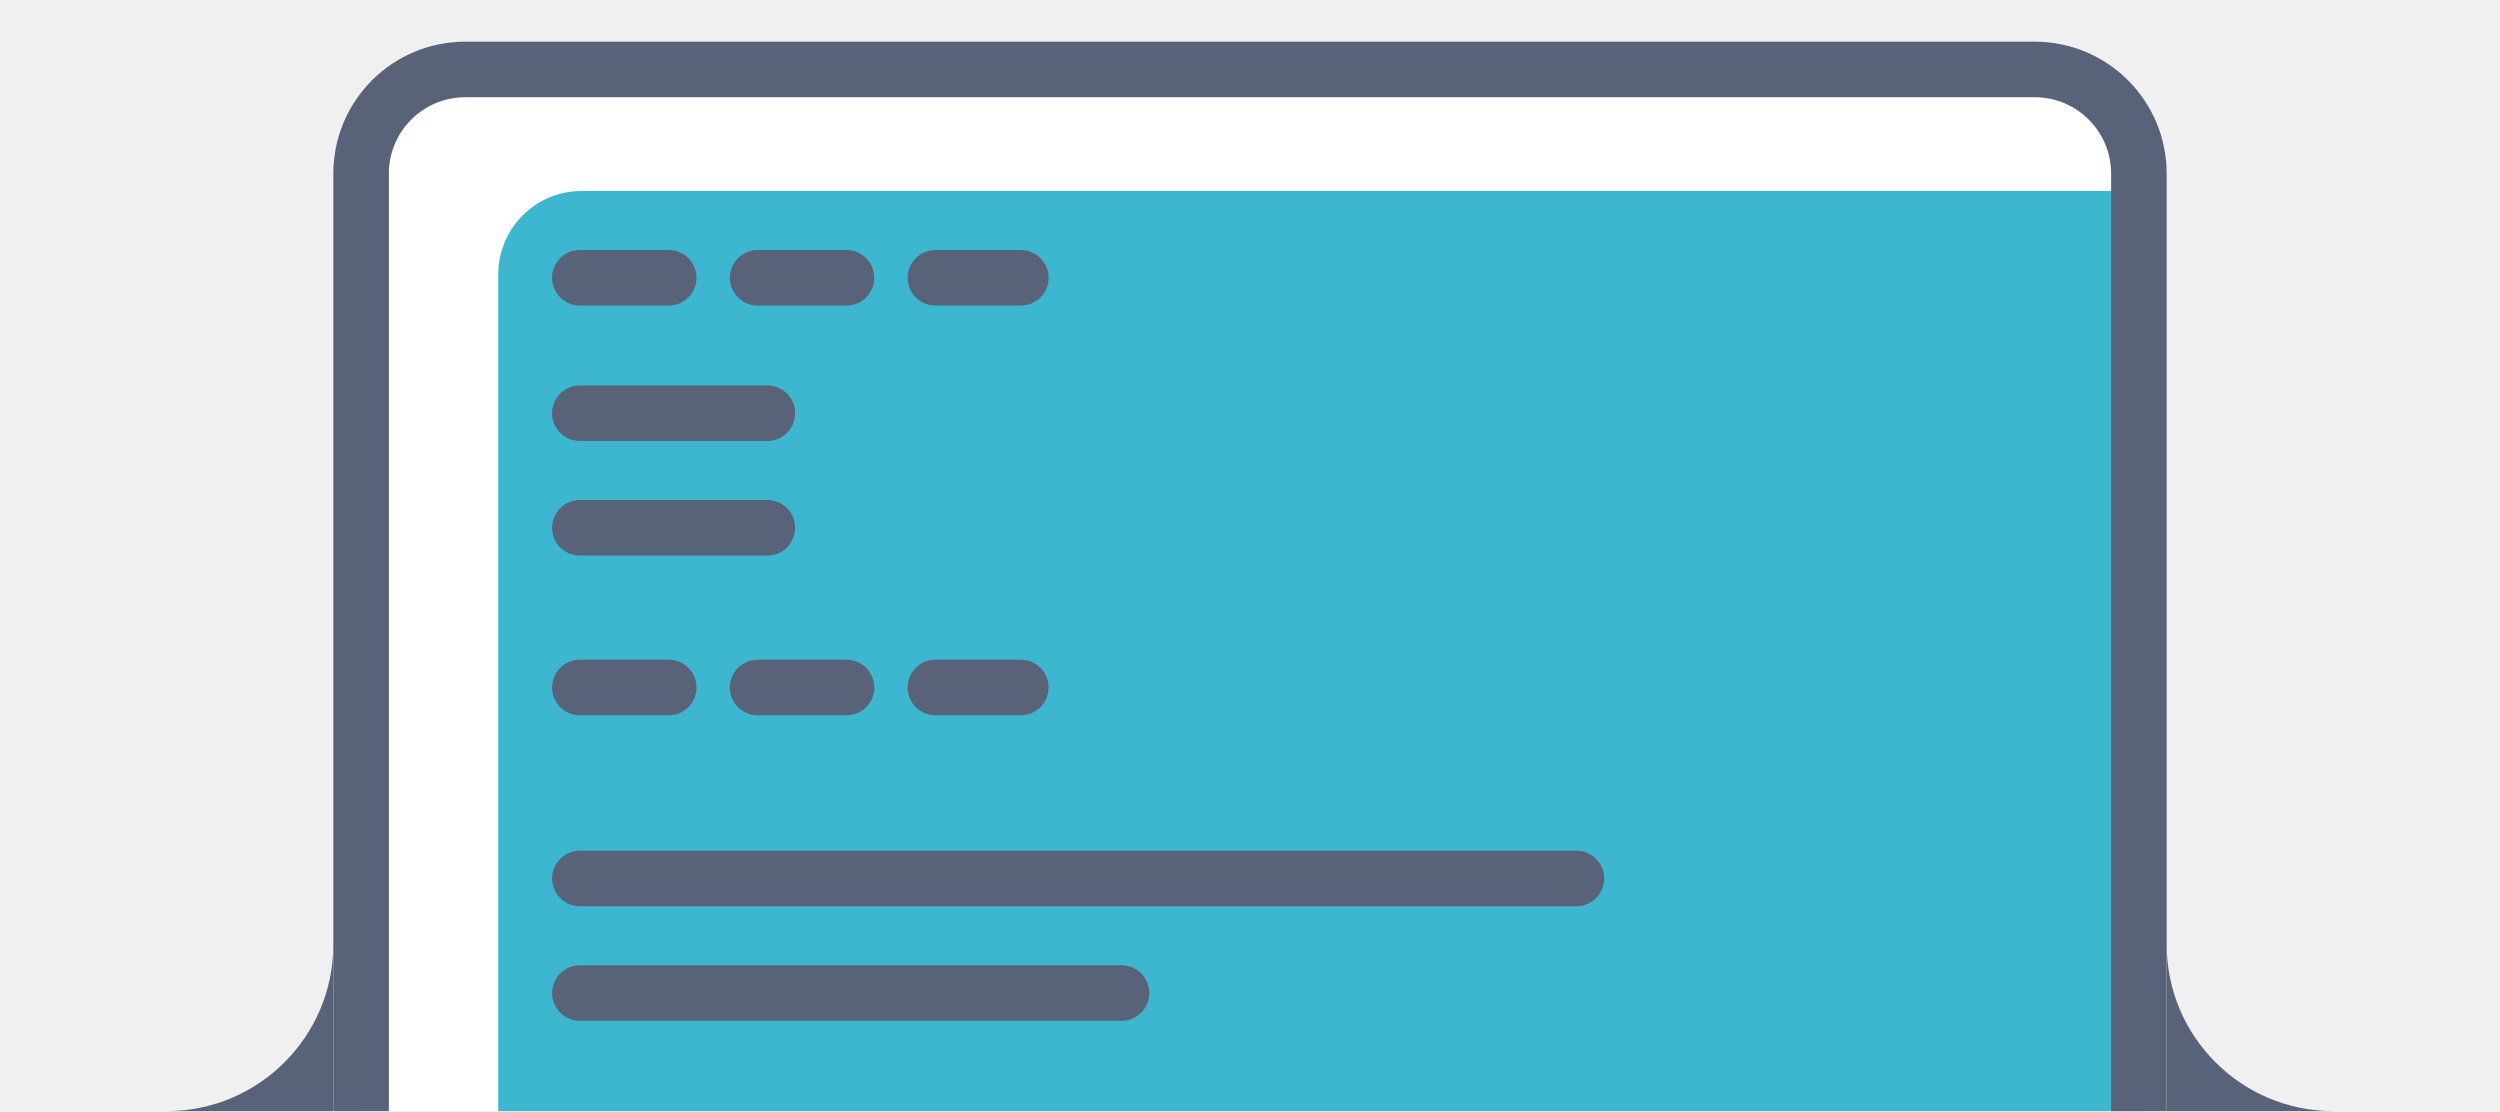
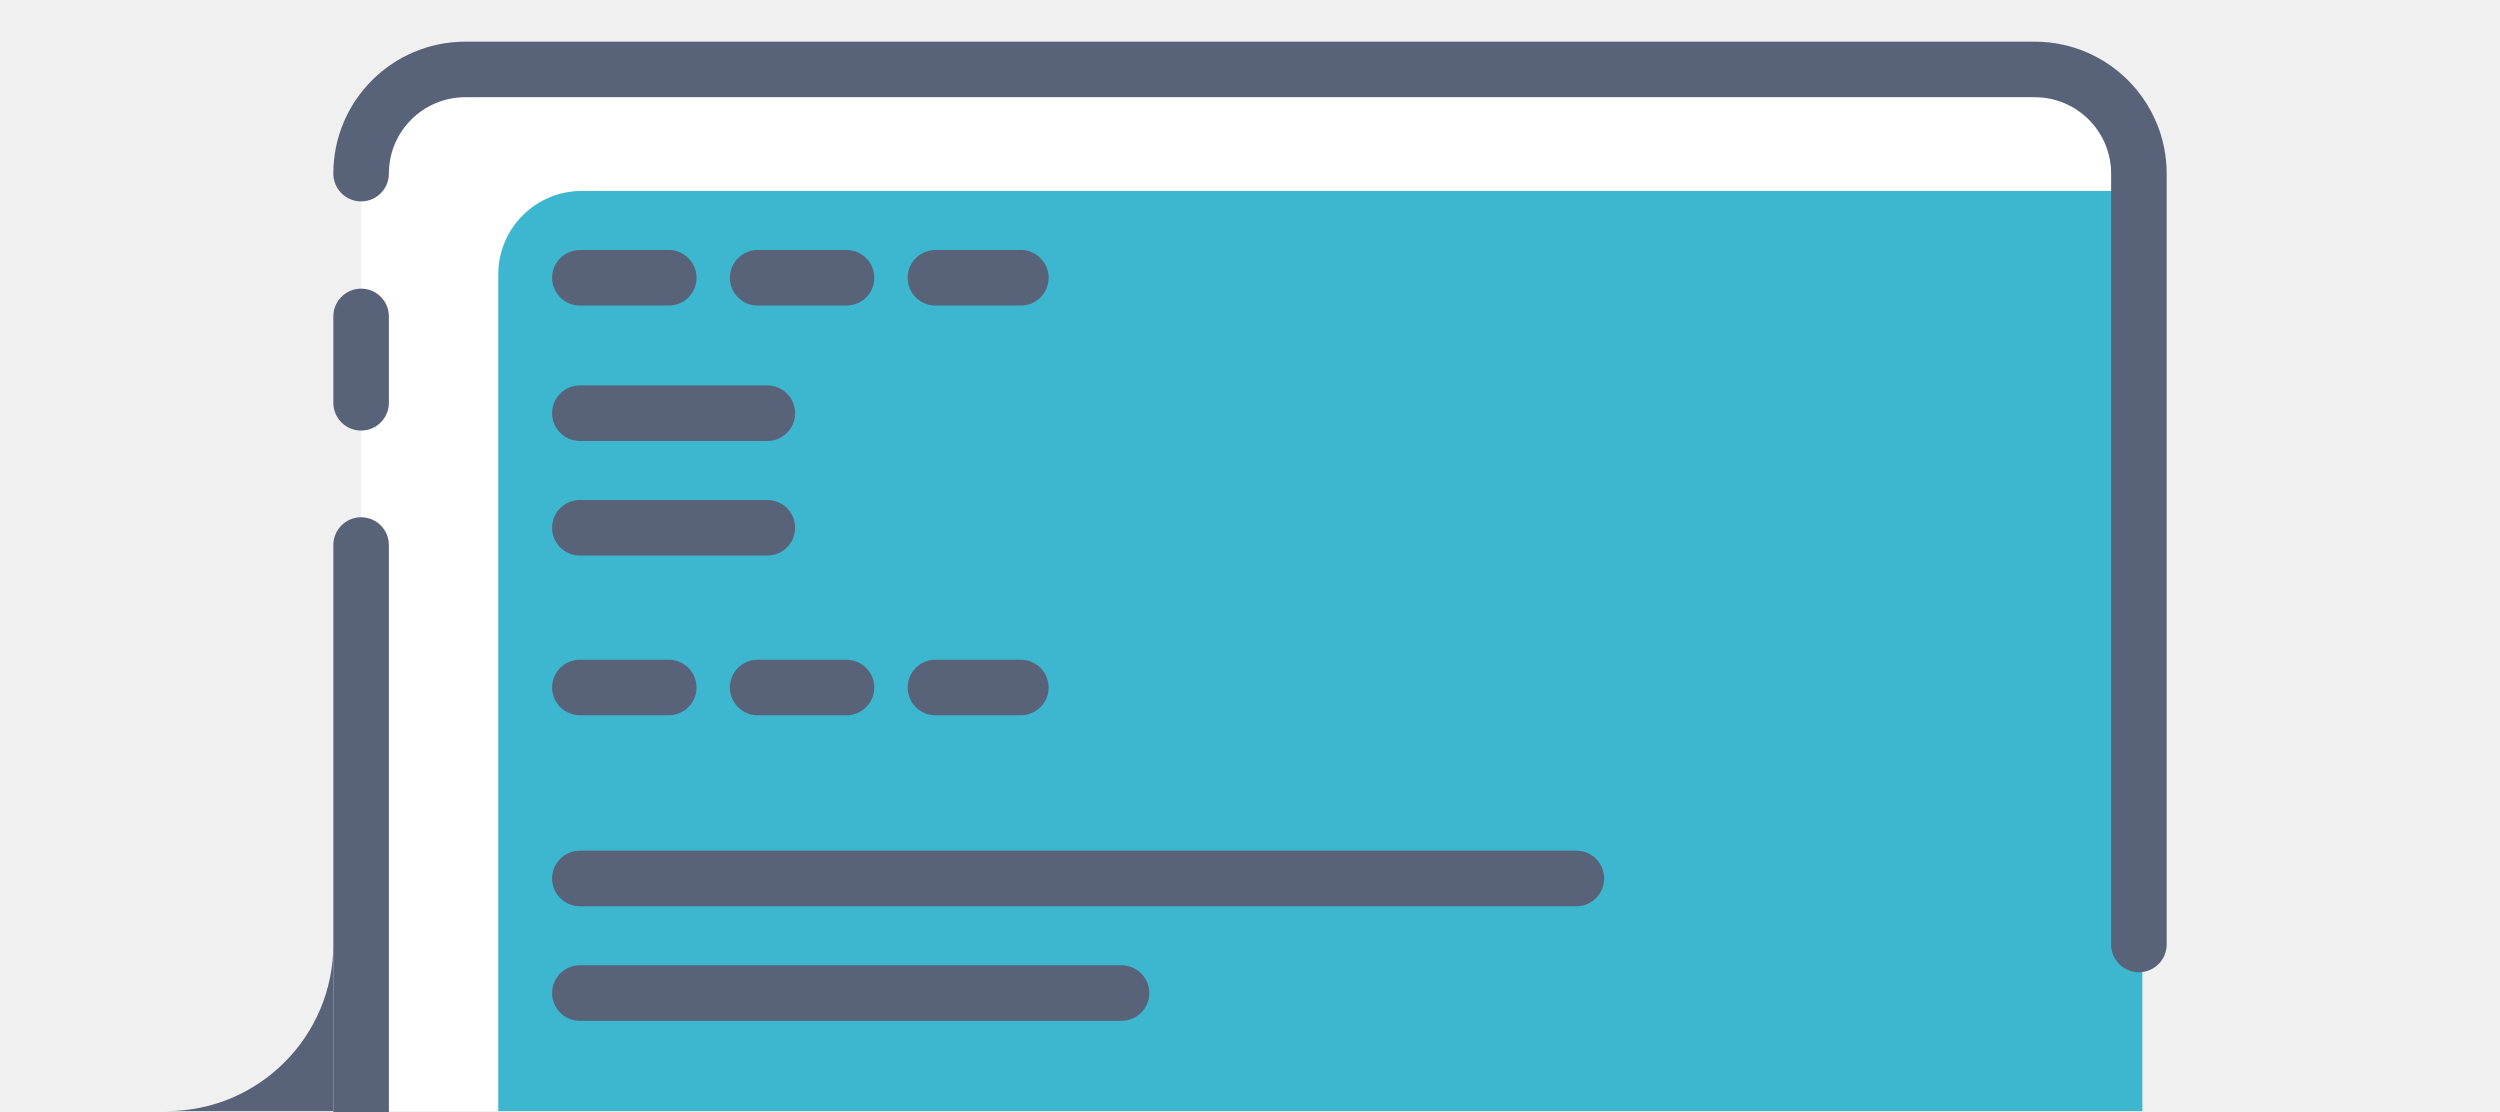
<svg xmlns="http://www.w3.org/2000/svg" id="レイヤー_1" data-name="レイヤー 1" viewBox="0 0 720 320">
  <defs>
-     <style>.cls-1{fill:#fff;}.cls-2{fill:#3db7cf;}.cls-3,.cls-4,.cls-5{fill:none;stroke:#58637a;stroke-linejoin:round;stroke-width:16px;}.cls-4,.cls-5{stroke-linecap:round;}.cls-4{stroke-dasharray:25.6;}.cls-6{fill:#58637a;}</style>
+     <style>.cls-1{fill:#fff;}.cls-2{fill:#3db7cf;}.cls-3,.cls-4{fill:none;stroke:#58637a;stroke-linecap:round;stroke-linejoin:round;stroke-width:16px;}.cls-4{stroke-dasharray:25.6;}.cls-5{fill:#58637a;}</style>
  </defs>
  <path class="cls-1" d="M104,320V50a30,30,0,0,1,30-30H586a30,30,0,0,1,30,30V320" />
  <path class="cls-2" d="M143.5,320V79a24,24,0,0,1,24-24H617V320" />
-   <path class="cls-3" d="M104,320V50a30,30,0,0,1,30-30H586a30,30,0,0,1,30,30V320" />
+   <path class="cls-3" d="M104,50a30,30,0,0,1,30-30H586a30,30,0,0,1,30,30V272" />
+   <line class="cls-3" x1="104" y1="116" x2="104" y2="91.13" />
+   <line class="cls-3" x1="104" y1="320" x2="104" y2="156.97" />
  <line class="cls-4" x1="167" y1="80" x2="294" y2="80" />
  <line class="cls-4" x1="167" y1="198" x2="294" y2="198" />
-   <line class="cls-5" x1="167" y1="253" x2="454" y2="253" />
-   <line class="cls-5" x1="167" y1="286" x2="323" y2="286" />
-   <line class="cls-5" x1="167" y1="119" x2="221" y2="119" />
-   <line class="cls-5" x1="167" y1="152" x2="221" y2="152" />
-   <path class="cls-6" d="M48,320a48,48,0,0,0,48-48v48Z" />
-   <path class="cls-6" d="M672,320a48,48,0,0,1-48-48v48Z" />
+   <line class="cls-3" x1="167" y1="253" x2="454" y2="253" />
+   <line class="cls-3" x1="167" y1="286" x2="323" y2="286" />
+   <line class="cls-3" x1="167" y1="119" x2="221" y2="119" />
+   <line class="cls-3" x1="167" y1="152" x2="221" y2="152" />
+   <path class="cls-5" d="M48,320a48,48,0,0,0,48-48v48Z" />
</svg>
